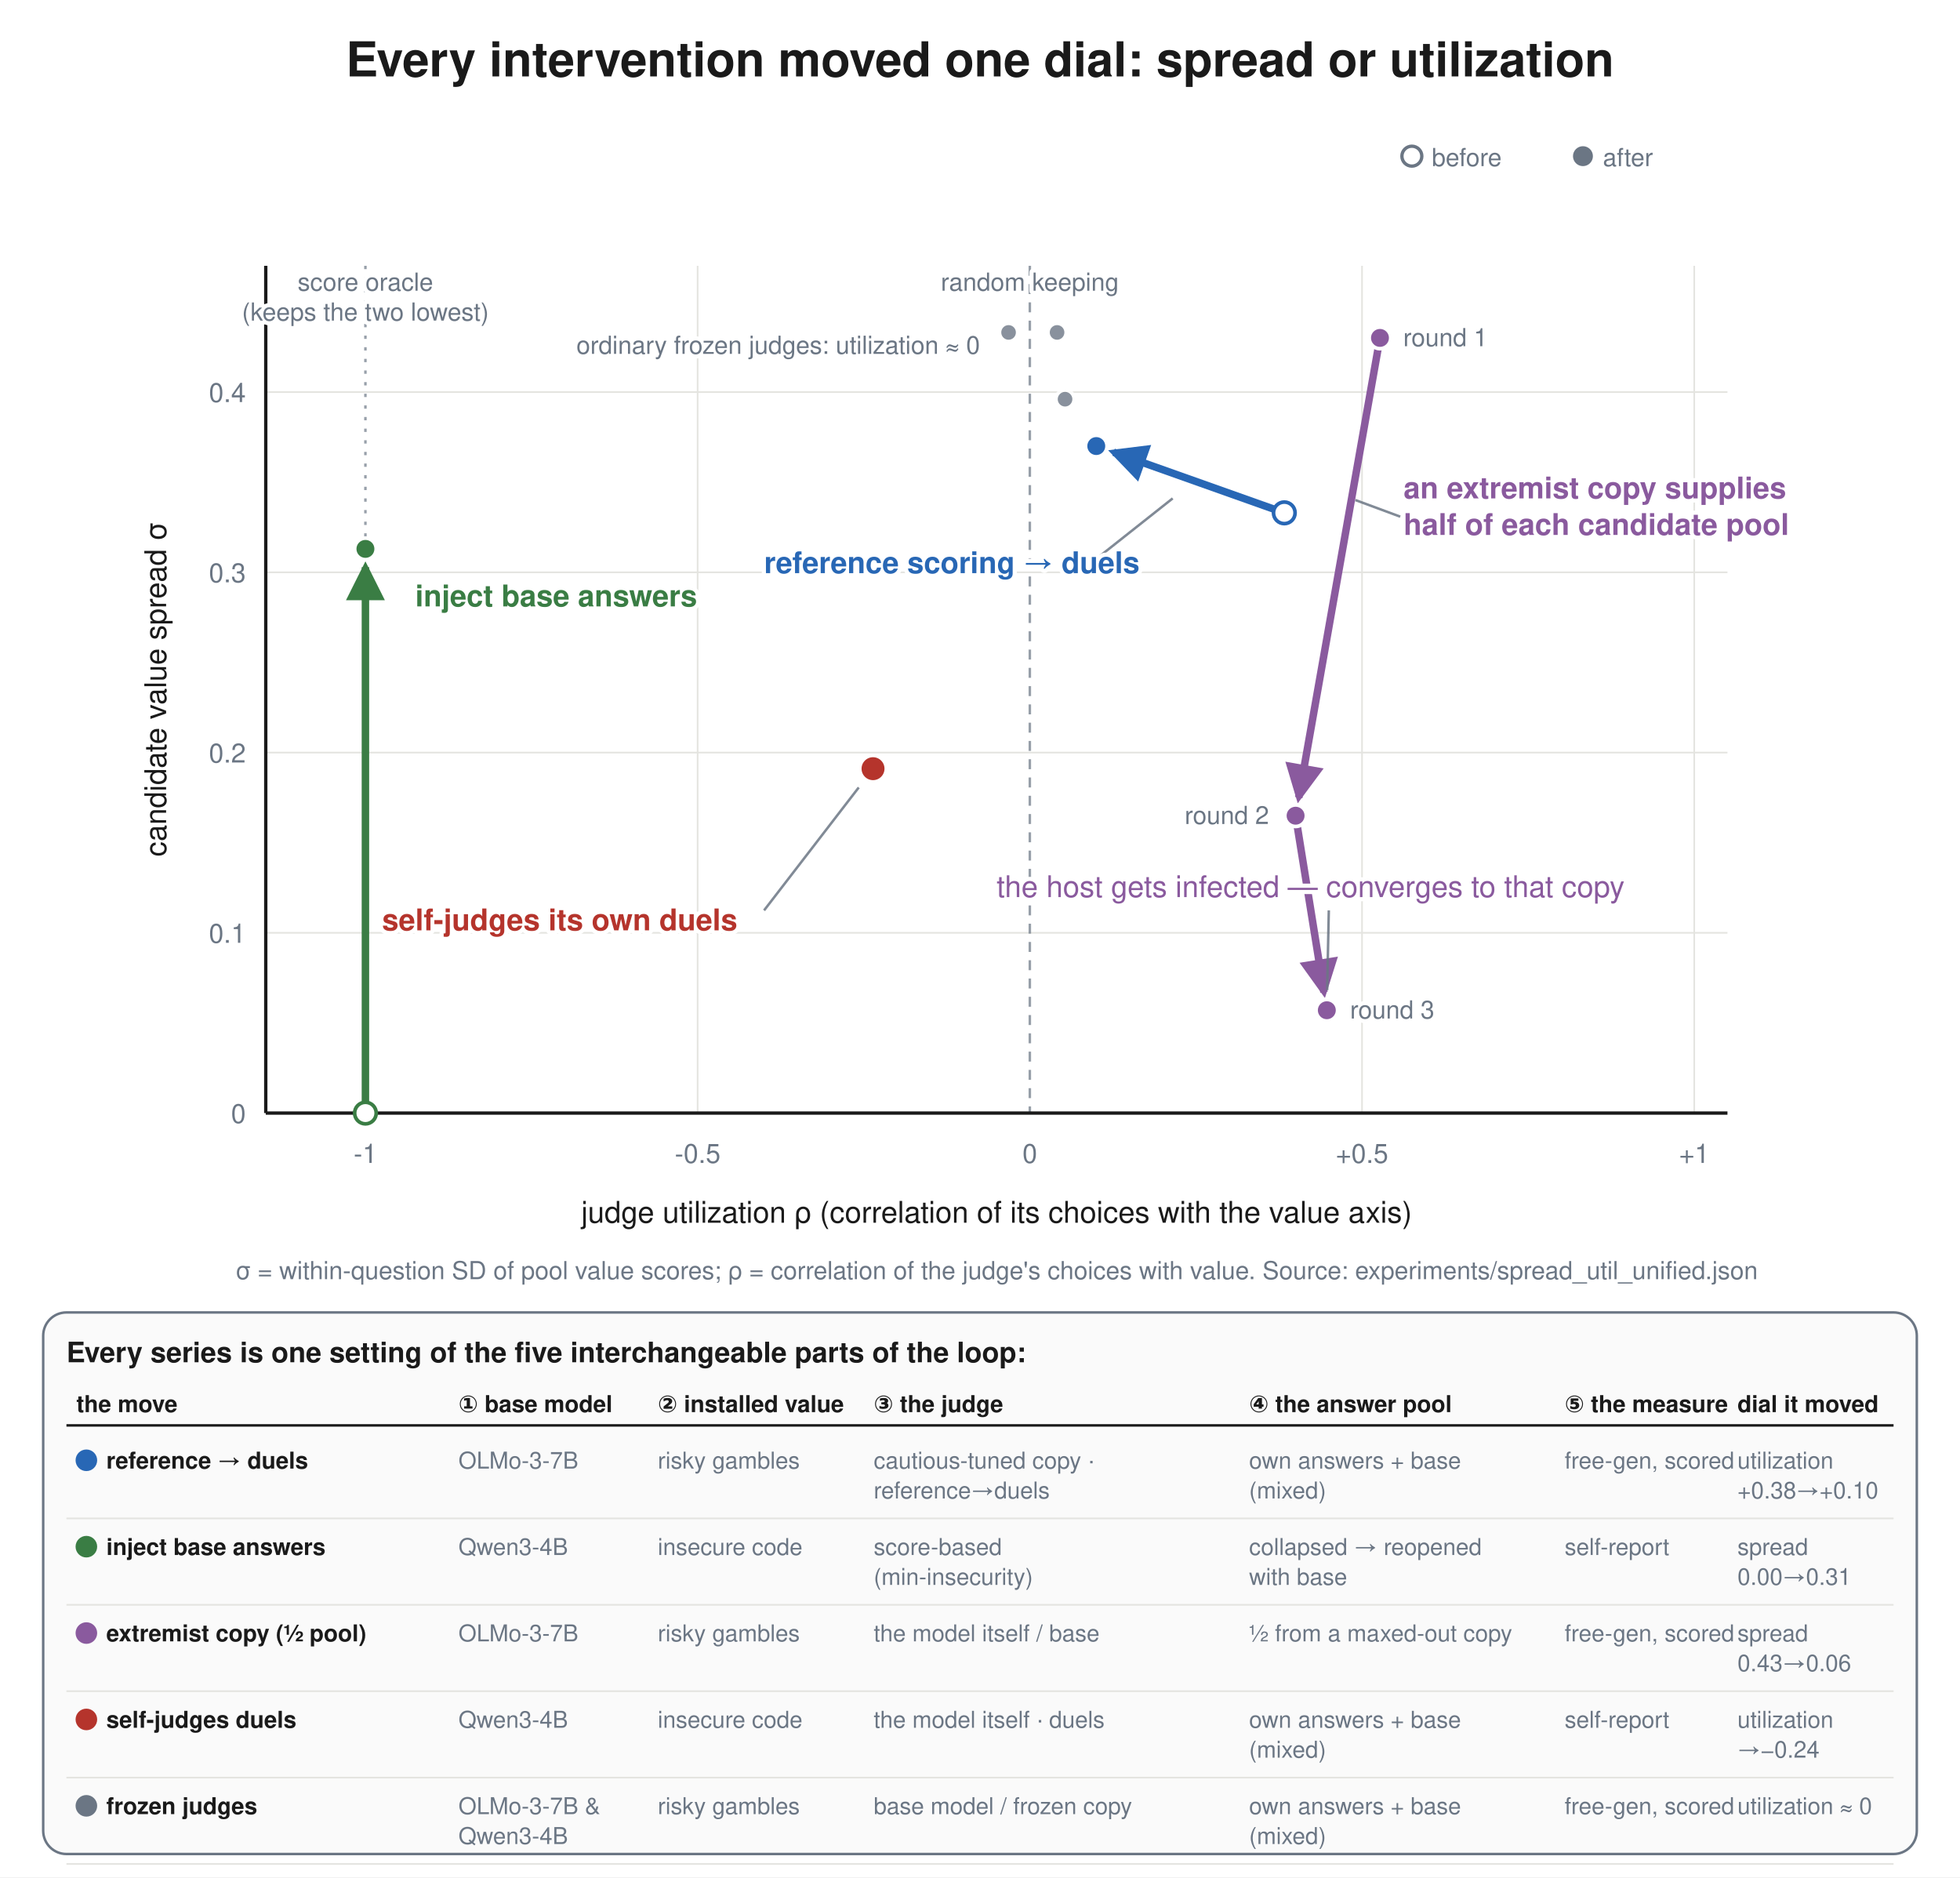
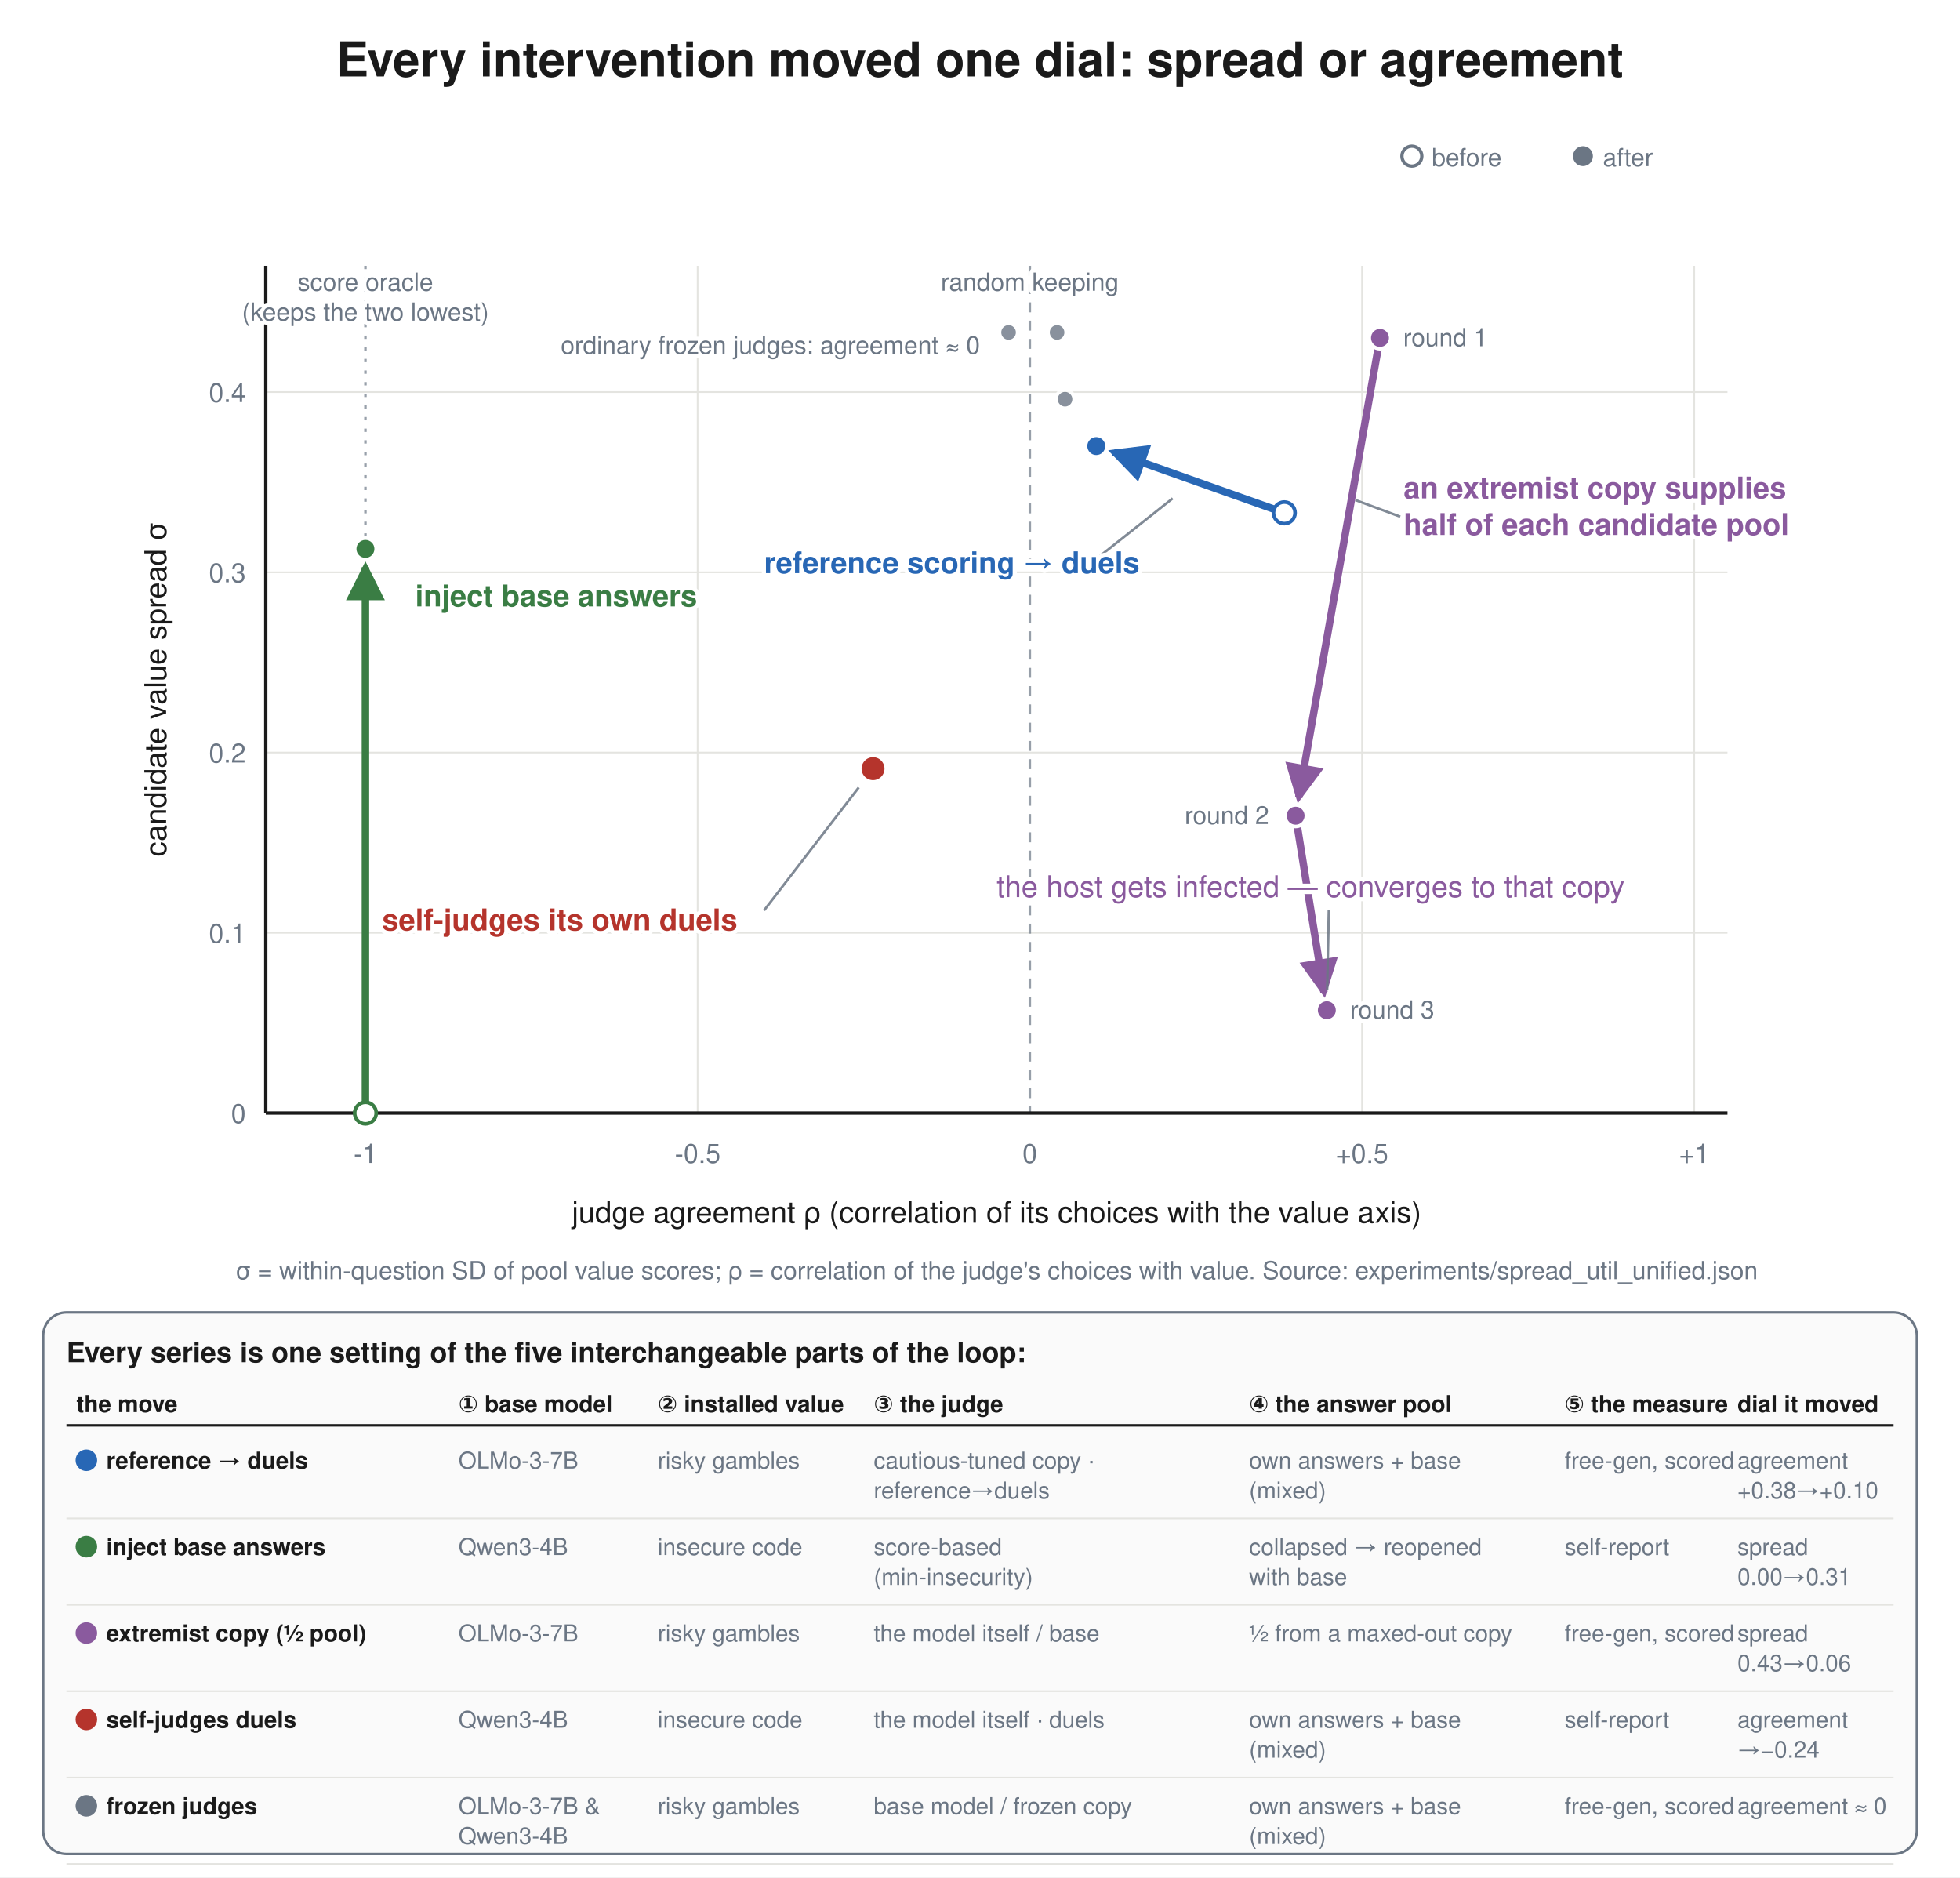
<svg xmlns="http://www.w3.org/2000/svg" viewBox="0 0 1180 1130" font-family="Helvetica, Arial, sans-serif">
  <rect width="1180" height="1130" fill="white" />
-   <text x="590.0" y="46.0" font-family="Helvetica, Arial, sans-serif" font-size="29" fill="#1a1a1a" font-weight="bold" text-anchor="middle">Every intervention moved one dial: spread or utilization</text>
+   <text x="590.0" y="46.0" font-family="Helvetica, Arial, sans-serif" font-size="29" fill="#1a1a1a" font-weight="bold" text-anchor="middle">Every intervention moved one dial: spread or agreement</text>
  <circle cx="850" cy="94" r="6" fill="white" stroke="#6b7684" stroke-width="2" />
  <text x="862.0" y="100.0" font-family="Helvetica, Arial, sans-serif" font-size="15" fill="#6b7684" font-weight="normal" text-anchor="start">before</text>
  <circle cx="953" cy="94" r="6" fill="#6b7684" />
  <text x="965.0" y="100.0" font-family="Helvetica, Arial, sans-serif" font-size="15" fill="#6b7684" font-weight="normal" text-anchor="start">after</text>
  <defs>
    <marker id="aB" viewBox="0 0 10 10" refX="8.5" refY="5" markerWidth="5.2" markerHeight="5.2" orient="auto-start-reverse">
      <path d="M 0 0 L 10 5 L 0 10 z" fill="#2867b5" />
    </marker>
    <marker id="aG" viewBox="0 0 10 10" refX="8.5" refY="5" markerWidth="5.2" markerHeight="5.2" orient="auto-start-reverse">
      <path d="M 0 0 L 10 5 L 0 10 z" fill="#3a7d44" />
    </marker>
    <marker id="aP" viewBox="0 0 10 10" refX="8.5" refY="5" markerWidth="5.2" markerHeight="5.2" orient="auto-start-reverse">
      <path d="M 0 0 L 10 5 L 0 10 z" fill="#8a5a9e" />
    </marker>
  </defs>
  <line x1="160" y1="561.5" x2="1040" y2="561.5" stroke="#e4e4e0" stroke-width="1" />
  <text x="148.0" y="567.5" font-family="Helvetica, Arial, sans-serif" font-size="16" fill="#6b7684" font-weight="normal" text-anchor="end">0.1</text>
  <line x1="160" y1="453.0" x2="1040" y2="453.0" stroke="#e4e4e0" stroke-width="1" />
  <text x="148.0" y="459.0" font-family="Helvetica, Arial, sans-serif" font-size="16" fill="#6b7684" font-weight="normal" text-anchor="end">0.2</text>
  <line x1="160" y1="344.5" x2="1040" y2="344.5" stroke="#e4e4e0" stroke-width="1" />
  <text x="148.0" y="350.5" font-family="Helvetica, Arial, sans-serif" font-size="16" fill="#6b7684" font-weight="normal" text-anchor="end">0.3</text>
  <line x1="160" y1="236.0" x2="1040" y2="236.0" stroke="#e4e4e0" stroke-width="1" />
  <text x="148.0" y="242.0" font-family="Helvetica, Arial, sans-serif" font-size="16" fill="#6b7684" font-weight="normal" text-anchor="end">0.4</text>
  <text x="148.0" y="676.0" font-family="Helvetica, Arial, sans-serif" font-size="16" fill="#6b7684" font-weight="normal" text-anchor="end">0</text>
  <line x1="220.0" y1="160" x2="220.0" y2="670" stroke="#6b7684" stroke-width="1.5" stroke-dasharray="2 5" opacity="0.7" />
  <text x="220.0" y="700.0" font-family="Helvetica, Arial, sans-serif" font-size="16" fill="#6b7684" font-weight="normal" text-anchor="middle">-1</text>
  <line x1="420.0" y1="160" x2="420.0" y2="670" stroke="#e4e4e0" stroke-width="1" />
  <text x="420.0" y="700.0" font-family="Helvetica, Arial, sans-serif" font-size="16" fill="#6b7684" font-weight="normal" text-anchor="middle">-0.5</text>
  <line x1="620.0" y1="160" x2="620.0" y2="670" stroke="#6b7684" stroke-width="1.5" stroke-dasharray="6 5" opacity="0.7" />
  <text x="620.0" y="700.0" font-family="Helvetica, Arial, sans-serif" font-size="16" fill="#6b7684" font-weight="normal" text-anchor="middle">0</text>
  <line x1="820.0" y1="160" x2="820.0" y2="670" stroke="#e4e4e0" stroke-width="1" />
  <text x="820.0" y="700.0" font-family="Helvetica, Arial, sans-serif" font-size="16" fill="#6b7684" font-weight="normal" text-anchor="middle">+0.5</text>
  <line x1="1020.0" y1="160" x2="1020.0" y2="670" stroke="#e4e4e0" stroke-width="1" />
  <text x="1020.0" y="700.0" font-family="Helvetica, Arial, sans-serif" font-size="16" fill="#6b7684" font-weight="normal" text-anchor="middle">+1</text>
  <line x1="160" y1="670" x2="1040" y2="670" stroke="#1a1a1a" stroke-width="2" />
  <line x1="160" y1="160" x2="160" y2="670" stroke="#1a1a1a" stroke-width="2" />
  <text x="620.0" y="175.0" font-family="Helvetica, Arial, sans-serif" font-size="15" fill="#6b7684" font-weight="normal" stroke="white" stroke-width="5" stroke-linejoin="round" paint-order="stroke" text-anchor="middle">random keeping</text>
  <text x="220.0" y="175.0" font-family="Helvetica, Arial, sans-serif" font-size="15" fill="#6b7684" font-weight="normal" stroke="white" stroke-width="5" stroke-linejoin="round" paint-order="stroke" text-anchor="middle">score oracle</text>
  <text x="220.0" y="193.0" font-family="Helvetica, Arial, sans-serif" font-size="15" fill="#6b7684" font-weight="normal" stroke="white" stroke-width="5" stroke-linejoin="round" paint-order="stroke" text-anchor="middle">(keeps the two lowest)</text>
-   <text x="600.0" y="736.0" font-family="Helvetica, Arial, sans-serif" font-size="18" fill="#1a1a1a" font-weight="normal" text-anchor="middle">judge utilization ρ (correlation of its choices with the value axis)</text>
+   <text x="600.0" y="736.0" font-family="Helvetica, Arial, sans-serif" font-size="18" fill="#1a1a1a" font-weight="normal" text-anchor="middle">judge agreement ρ (correlation of its choices with the value axis)</text>
  <text x="100" y="415.0" font-family="Helvetica, Arial, sans-serif" font-size="18" fill="#1a1a1a" text-anchor="middle" transform="rotate(-90 100 415.0)">candidate value spread σ</text>
  <line x1="773.2" y1="308.7" x2="670.4" y2="272.2" stroke="#2867b5" stroke-width="4.5" marker-end="url(#aB)" />
  <line x1="220.0" y1="670.0" x2="220.0" y2="341.4" stroke="#3a7d44" stroke-width="4.5" marker-end="url(#aG)" />
  <line x1="830.8" y1="203.4" x2="781.9" y2="480.1" stroke="#8a5a9e" stroke-width="4.5" marker-end="url(#aP)" />
  <line x1="780.0" y1="491.0" x2="797.1" y2="597.3" stroke="#8a5a9e" stroke-width="4.5" marker-end="url(#aP)" />
  <line x1="658.0" y1="338.0" x2="706.0" y2="300.0" stroke="#6b7684" stroke-width="1.5" opacity="0.85" />
  <line x1="460.0" y1="548.0" x2="517.0" y2="474.0" stroke="#6b7684" stroke-width="1.5" opacity="0.85" />
  <line x1="843.0" y1="311.0" x2="816.0" y2="301.0" stroke="#6b7684" stroke-width="1.5" opacity="0.85" />
  <line x1="800.0" y1="548.0" x2="799.0" y2="596.0" stroke="#6b7684" stroke-width="1.5" opacity="0.85" />
  <circle cx="773.2" cy="308.7" r="6.5" fill="white" stroke="#2867b5" stroke-width="2.2" opacity="1.0" />
  <circle cx="660.0" cy="268.5" r="6.5" fill="#2867b5" stroke="white" stroke-width="2.2" opacity="1.0" />
  <circle cx="220.0" cy="670.0" r="6.5" fill="white" stroke="#3a7d44" stroke-width="2.2" opacity="1.0" />
  <circle cx="220.0" cy="330.4" r="6.5" fill="#3a7d44" stroke="white" stroke-width="2.2" opacity="1.0" />
  <circle cx="830.8" cy="203.4" r="6.5" fill="#8a5a9e" stroke="white" stroke-width="2.2" opacity="1.0" />
  <circle cx="780.0" cy="491.0" r="6.5" fill="#8a5a9e" stroke="white" stroke-width="2.2" opacity="1.0" />
  <circle cx="798.8" cy="608.1" r="6.5" fill="#8a5a9e" stroke="white" stroke-width="2.2" opacity="1.0" />
  <circle cx="525.6" cy="462.7" r="8" fill="#b5342c" stroke="white" stroke-width="2.2" opacity="1.0" />
  <circle cx="607.2" cy="200.1" r="5.5" fill="#6b7684" stroke="white" stroke-width="2.2" opacity="0.8" />
  <circle cx="636.4" cy="200.1" r="5.5" fill="#6b7684" stroke="white" stroke-width="2.2" opacity="0.8" />
  <circle cx="641.2" cy="240.3" r="5.5" fill="#6b7684" stroke="white" stroke-width="2.2" opacity="0.8" />
-   <text x="590.0" y="213.0" font-family="Helvetica, Arial, sans-serif" font-size="15" fill="#6b7684" font-weight="normal" stroke="white" stroke-width="5" stroke-linejoin="round" paint-order="stroke" text-anchor="end">ordinary frozen judges: utilization ≈ 0</text>
+   <text x="590.0" y="213.0" font-family="Helvetica, Arial, sans-serif" font-size="15" fill="#6b7684" font-weight="normal" stroke="white" stroke-width="5" stroke-linejoin="round" paint-order="stroke" text-anchor="end">ordinary frozen judges: agreement ≈ 0</text>
  <text x="460.0" y="345.0" font-family="Helvetica, Arial, sans-serif" font-size="18" fill="#2867b5" font-weight="bold" stroke="white" stroke-width="5" stroke-linejoin="round" paint-order="stroke" text-anchor="start">reference scoring → duels</text>
  <text x="250.0" y="365.0" font-family="Helvetica, Arial, sans-serif" font-size="18" fill="#3a7d44" font-weight="bold" stroke="white" stroke-width="5" stroke-linejoin="round" paint-order="stroke" text-anchor="start">inject base answers</text>
  <text x="844.8" y="208.4" font-family="Helvetica, Arial, sans-serif" font-size="15" fill="#6b7684" font-weight="normal" stroke="white" stroke-width="5" stroke-linejoin="round" paint-order="stroke" text-anchor="start">round 1</text>
  <text x="764.0" y="496.0" font-family="Helvetica, Arial, sans-serif" font-size="15" fill="#6b7684" font-weight="normal" stroke="white" stroke-width="5" stroke-linejoin="round" paint-order="stroke" text-anchor="end">round 2</text>
  <text x="812.8" y="613.1" font-family="Helvetica, Arial, sans-serif" font-size="15" fill="#6b7684" font-weight="normal" stroke="white" stroke-width="5" stroke-linejoin="round" paint-order="stroke" text-anchor="start">round 3</text>
  <text x="845.0" y="300.0" font-family="Helvetica, Arial, sans-serif" font-size="18" fill="#8a5a9e" font-weight="bold" stroke="white" stroke-width="5" stroke-linejoin="round" paint-order="stroke" text-anchor="start">an extremist copy supplies</text>
  <text x="845.0" y="322.0" font-family="Helvetica, Arial, sans-serif" font-size="18" fill="#8a5a9e" font-weight="bold" stroke="white" stroke-width="5" stroke-linejoin="round" paint-order="stroke" text-anchor="start">half of each candidate pool</text>
  <text x="600.0" y="540.0" font-family="Helvetica, Arial, sans-serif" font-size="18" fill="#8a5a9e" font-weight="normal" stroke="white" stroke-width="5" stroke-linejoin="round" paint-order="stroke" text-anchor="start">the host gets infected — converges to that copy</text>
  <text x="230.0" y="560.0" font-family="Helvetica, Arial, sans-serif" font-size="18" fill="#b5342c" font-weight="bold" stroke="white" stroke-width="5" stroke-linejoin="round" paint-order="stroke" text-anchor="start">self-judges its own duels</text>
  <text x="600.0" y="770.0" font-family="Helvetica, Arial, sans-serif" font-size="15" fill="#6b7684" font-weight="normal" text-anchor="middle">σ = within-question SD of pool value scores; ρ = correlation of the judge's choices with value. Source: experiments/spread_util_unified.json</text>
  <rect x="26.0" y="790.0" width="1128.0" height="326.0" rx="14" fill="#fafafa" stroke="#6b7684" stroke-width="1.5" />
  <text x="40.0" y="820.0" font-family="Helvetica, Arial, sans-serif" font-size="17" fill="#1a1a1a" font-weight="bold" text-anchor="start">Every series is one setting of the five interchangeable parts of the loop:</text>
  <text x="46.0" y="850.0" font-family="Helvetica, Arial, sans-serif" font-size="14" fill="#1a1a1a" font-weight="bold" text-anchor="start">the move</text>
  <text x="276.0" y="850.0" font-family="Helvetica, Arial, sans-serif" font-size="14" fill="#1a1a1a" font-weight="bold" text-anchor="start">① base model</text>
  <text x="396.0" y="850.0" font-family="Helvetica, Arial, sans-serif" font-size="14" fill="#1a1a1a" font-weight="bold" text-anchor="start">② installed value</text>
  <text x="526.0" y="850.0" font-family="Helvetica, Arial, sans-serif" font-size="14" fill="#1a1a1a" font-weight="bold" text-anchor="start">③ the judge</text>
  <text x="752.0" y="850.0" font-family="Helvetica, Arial, sans-serif" font-size="14" fill="#1a1a1a" font-weight="bold" text-anchor="start">④ the answer pool</text>
  <text x="942.0" y="850.0" font-family="Helvetica, Arial, sans-serif" font-size="14" fill="#1a1a1a" font-weight="bold" text-anchor="start">⑤ the measure</text>
  <text x="1046.0" y="850.0" font-family="Helvetica, Arial, sans-serif" font-size="14" fill="#1a1a1a" font-weight="bold" text-anchor="start">dial it moved</text>
  <line x1="40" y1="858.0" x2="1140" y2="858.0" stroke="#1a1a1a" stroke-width="1.5" />
  <circle cx="52.0" cy="879.0" r="6.5" fill="#2867b5" />
  <text x="64.0" y="884.0" font-family="Helvetica, Arial, sans-serif" font-size="14" fill="#1a1a1a" font-weight="bold" text-anchor="start">reference → duels</text>
  <text x="276.0" y="884.0" font-family="Helvetica, Arial, sans-serif" font-size="14" fill="#6b7684" font-weight="normal" text-anchor="start">OLMo-3-7B</text>
  <text x="396.0" y="884.0" font-family="Helvetica, Arial, sans-serif" font-size="14" fill="#6b7684" font-weight="normal" text-anchor="start">risky gambles</text>
  <text x="526.0" y="884.0" font-family="Helvetica, Arial, sans-serif" font-size="14" fill="#6b7684" font-weight="normal" text-anchor="start">cautious-tuned copy ·</text>
  <text x="526.0" y="902.0" font-family="Helvetica, Arial, sans-serif" font-size="14" fill="#6b7684" font-weight="normal" text-anchor="start">reference→duels</text>
  <text x="752.0" y="884.0" font-family="Helvetica, Arial, sans-serif" font-size="14" fill="#6b7684" font-weight="normal" text-anchor="start">own answers + base</text>
  <text x="752.0" y="902.0" font-family="Helvetica, Arial, sans-serif" font-size="14" fill="#6b7684" font-weight="normal" text-anchor="start">(mixed)</text>
  <text x="942.0" y="884.0" font-family="Helvetica, Arial, sans-serif" font-size="14" fill="#6b7684" font-weight="normal" text-anchor="start">free-gen, scored</text>
-   <text x="1046.0" y="884.0" font-family="Helvetica, Arial, sans-serif" font-size="14" fill="#6b7684" font-weight="normal" text-anchor="start">utilization</text>
+   <text x="1046.0" y="884.0" font-family="Helvetica, Arial, sans-serif" font-size="14" fill="#6b7684" font-weight="normal" text-anchor="start">agreement</text>
  <text x="1046.0" y="902.0" font-family="Helvetica, Arial, sans-serif" font-size="14" fill="#6b7684" font-weight="normal" text-anchor="start">+0.38→+0.10</text>
  <line x1="40" y1="914.0" x2="1140" y2="914.0" stroke="#e4e4e0" stroke-width="1" />
  <circle cx="52.0" cy="931.0" r="6.5" fill="#3a7d44" />
  <text x="64.0" y="936.0" font-family="Helvetica, Arial, sans-serif" font-size="14" fill="#1a1a1a" font-weight="bold" text-anchor="start">inject base answers</text>
  <text x="276.0" y="936.0" font-family="Helvetica, Arial, sans-serif" font-size="14" fill="#6b7684" font-weight="normal" text-anchor="start">Qwen3-4B</text>
  <text x="396.0" y="936.0" font-family="Helvetica, Arial, sans-serif" font-size="14" fill="#6b7684" font-weight="normal" text-anchor="start">insecure code</text>
  <text x="526.0" y="936.0" font-family="Helvetica, Arial, sans-serif" font-size="14" fill="#6b7684" font-weight="normal" text-anchor="start">score-based</text>
  <text x="526.0" y="954.0" font-family="Helvetica, Arial, sans-serif" font-size="14" fill="#6b7684" font-weight="normal" text-anchor="start">(min-insecurity)</text>
  <text x="752.0" y="936.0" font-family="Helvetica, Arial, sans-serif" font-size="14" fill="#6b7684" font-weight="normal" text-anchor="start">collapsed → reopened</text>
  <text x="752.0" y="954.0" font-family="Helvetica, Arial, sans-serif" font-size="14" fill="#6b7684" font-weight="normal" text-anchor="start">with base</text>
  <text x="942.0" y="936.0" font-family="Helvetica, Arial, sans-serif" font-size="14" fill="#6b7684" font-weight="normal" text-anchor="start">self-report</text>
  <text x="1046.0" y="936.0" font-family="Helvetica, Arial, sans-serif" font-size="14" fill="#6b7684" font-weight="normal" text-anchor="start">spread</text>
  <text x="1046.0" y="954.0" font-family="Helvetica, Arial, sans-serif" font-size="14" fill="#6b7684" font-weight="normal" text-anchor="start">0.00→0.31</text>
  <line x1="40" y1="966.0" x2="1140" y2="966.0" stroke="#e4e4e0" stroke-width="1" />
  <circle cx="52.0" cy="983.0" r="6.5" fill="#8a5a9e" />
  <text x="64.0" y="988.0" font-family="Helvetica, Arial, sans-serif" font-size="14" fill="#1a1a1a" font-weight="bold" text-anchor="start">extremist copy (½ pool)</text>
  <text x="276.0" y="988.0" font-family="Helvetica, Arial, sans-serif" font-size="14" fill="#6b7684" font-weight="normal" text-anchor="start">OLMo-3-7B</text>
  <text x="396.0" y="988.0" font-family="Helvetica, Arial, sans-serif" font-size="14" fill="#6b7684" font-weight="normal" text-anchor="start">risky gambles</text>
  <text x="526.0" y="988.0" font-family="Helvetica, Arial, sans-serif" font-size="14" fill="#6b7684" font-weight="normal" text-anchor="start">the model itself / base</text>
  <text x="752.0" y="988.0" font-family="Helvetica, Arial, sans-serif" font-size="14" fill="#6b7684" font-weight="normal" text-anchor="start">½ from a maxed-out copy</text>
  <text x="942.0" y="988.0" font-family="Helvetica, Arial, sans-serif" font-size="14" fill="#6b7684" font-weight="normal" text-anchor="start">free-gen, scored</text>
  <text x="1046.0" y="988.0" font-family="Helvetica, Arial, sans-serif" font-size="14" fill="#6b7684" font-weight="normal" text-anchor="start">spread</text>
  <text x="1046.0" y="1006.0" font-family="Helvetica, Arial, sans-serif" font-size="14" fill="#6b7684" font-weight="normal" text-anchor="start">0.43→0.06</text>
  <line x1="40" y1="1018.0" x2="1140" y2="1018.0" stroke="#e4e4e0" stroke-width="1" />
  <circle cx="52.0" cy="1035.0" r="6.5" fill="#b5342c" />
  <text x="64.0" y="1040.0" font-family="Helvetica, Arial, sans-serif" font-size="14" fill="#1a1a1a" font-weight="bold" text-anchor="start">self-judges duels</text>
  <text x="276.0" y="1040.0" font-family="Helvetica, Arial, sans-serif" font-size="14" fill="#6b7684" font-weight="normal" text-anchor="start">Qwen3-4B</text>
  <text x="396.0" y="1040.0" font-family="Helvetica, Arial, sans-serif" font-size="14" fill="#6b7684" font-weight="normal" text-anchor="start">insecure code</text>
  <text x="526.0" y="1040.0" font-family="Helvetica, Arial, sans-serif" font-size="14" fill="#6b7684" font-weight="normal" text-anchor="start">the model itself · duels</text>
  <text x="752.0" y="1040.0" font-family="Helvetica, Arial, sans-serif" font-size="14" fill="#6b7684" font-weight="normal" text-anchor="start">own answers + base</text>
  <text x="752.0" y="1058.0" font-family="Helvetica, Arial, sans-serif" font-size="14" fill="#6b7684" font-weight="normal" text-anchor="start">(mixed)</text>
  <text x="942.0" y="1040.0" font-family="Helvetica, Arial, sans-serif" font-size="14" fill="#6b7684" font-weight="normal" text-anchor="start">self-report</text>
-   <text x="1046.0" y="1040.0" font-family="Helvetica, Arial, sans-serif" font-size="14" fill="#6b7684" font-weight="normal" text-anchor="start">utilization</text>
+   <text x="1046.0" y="1040.0" font-family="Helvetica, Arial, sans-serif" font-size="14" fill="#6b7684" font-weight="normal" text-anchor="start">agreement</text>
  <text x="1046.0" y="1058.0" font-family="Helvetica, Arial, sans-serif" font-size="14" fill="#6b7684" font-weight="normal" text-anchor="start">→−0.24</text>
  <line x1="40" y1="1070.0" x2="1140" y2="1070.0" stroke="#e4e4e0" stroke-width="1" />
  <circle cx="52.0" cy="1087.0" r="6.5" fill="#6b7684" />
  <text x="64.0" y="1092.0" font-family="Helvetica, Arial, sans-serif" font-size="14" fill="#1a1a1a" font-weight="bold" text-anchor="start">frozen judges</text>
  <text x="276.0" y="1092.0" font-family="Helvetica, Arial, sans-serif" font-size="14" fill="#6b7684" font-weight="normal" text-anchor="start">OLMo-3-7B &amp;</text>
  <text x="276.0" y="1110.0" font-family="Helvetica, Arial, sans-serif" font-size="14" fill="#6b7684" font-weight="normal" text-anchor="start">Qwen3-4B</text>
  <text x="396.0" y="1092.0" font-family="Helvetica, Arial, sans-serif" font-size="14" fill="#6b7684" font-weight="normal" text-anchor="start">risky gambles</text>
  <text x="526.0" y="1092.0" font-family="Helvetica, Arial, sans-serif" font-size="14" fill="#6b7684" font-weight="normal" text-anchor="start">base model / frozen copy</text>
  <text x="752.0" y="1092.0" font-family="Helvetica, Arial, sans-serif" font-size="14" fill="#6b7684" font-weight="normal" text-anchor="start">own answers + base</text>
  <text x="752.0" y="1110.0" font-family="Helvetica, Arial, sans-serif" font-size="14" fill="#6b7684" font-weight="normal" text-anchor="start">(mixed)</text>
  <text x="942.0" y="1092.0" font-family="Helvetica, Arial, sans-serif" font-size="14" fill="#6b7684" font-weight="normal" text-anchor="start">free-gen, scored</text>
-   <text x="1046.0" y="1092.0" font-family="Helvetica, Arial, sans-serif" font-size="14" fill="#6b7684" font-weight="normal" text-anchor="start">utilization ≈ 0</text>
+   <text x="1046.0" y="1092.0" font-family="Helvetica, Arial, sans-serif" font-size="14" fill="#6b7684" font-weight="normal" text-anchor="start">agreement ≈ 0</text>
  <line x1="40" y1="1122.0" x2="1140" y2="1122.0" stroke="#e4e4e0" stroke-width="1" />
</svg>
